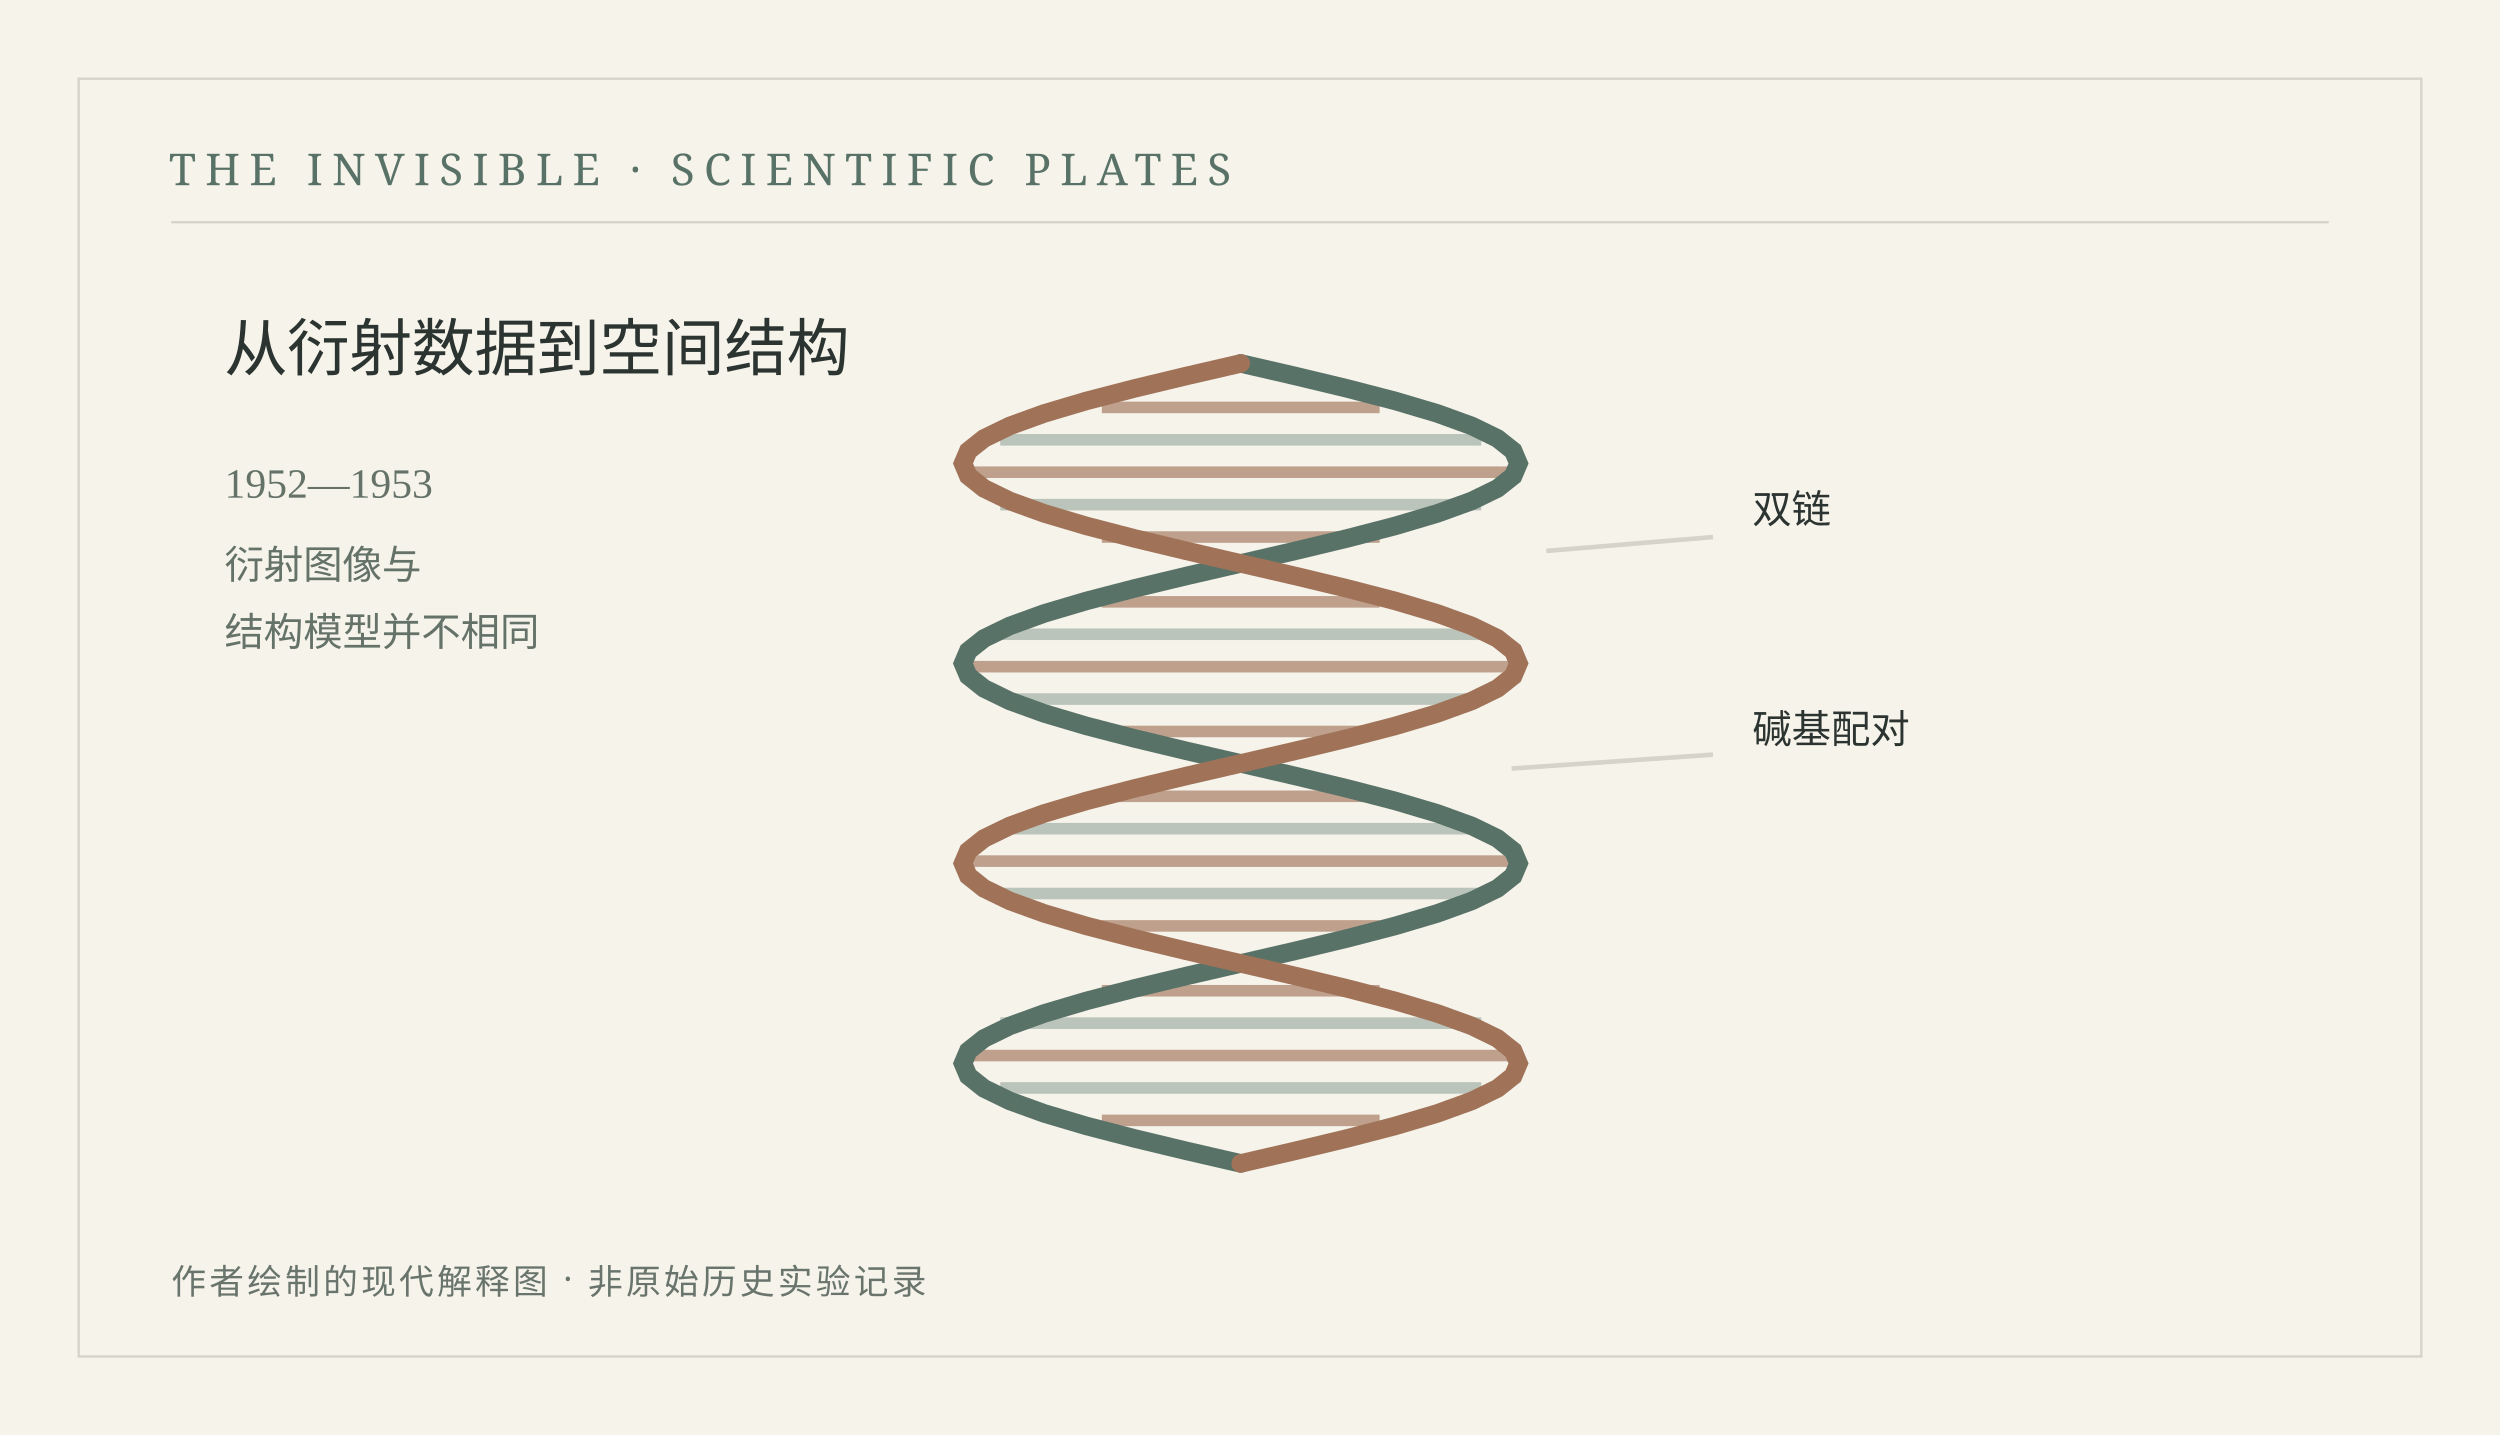
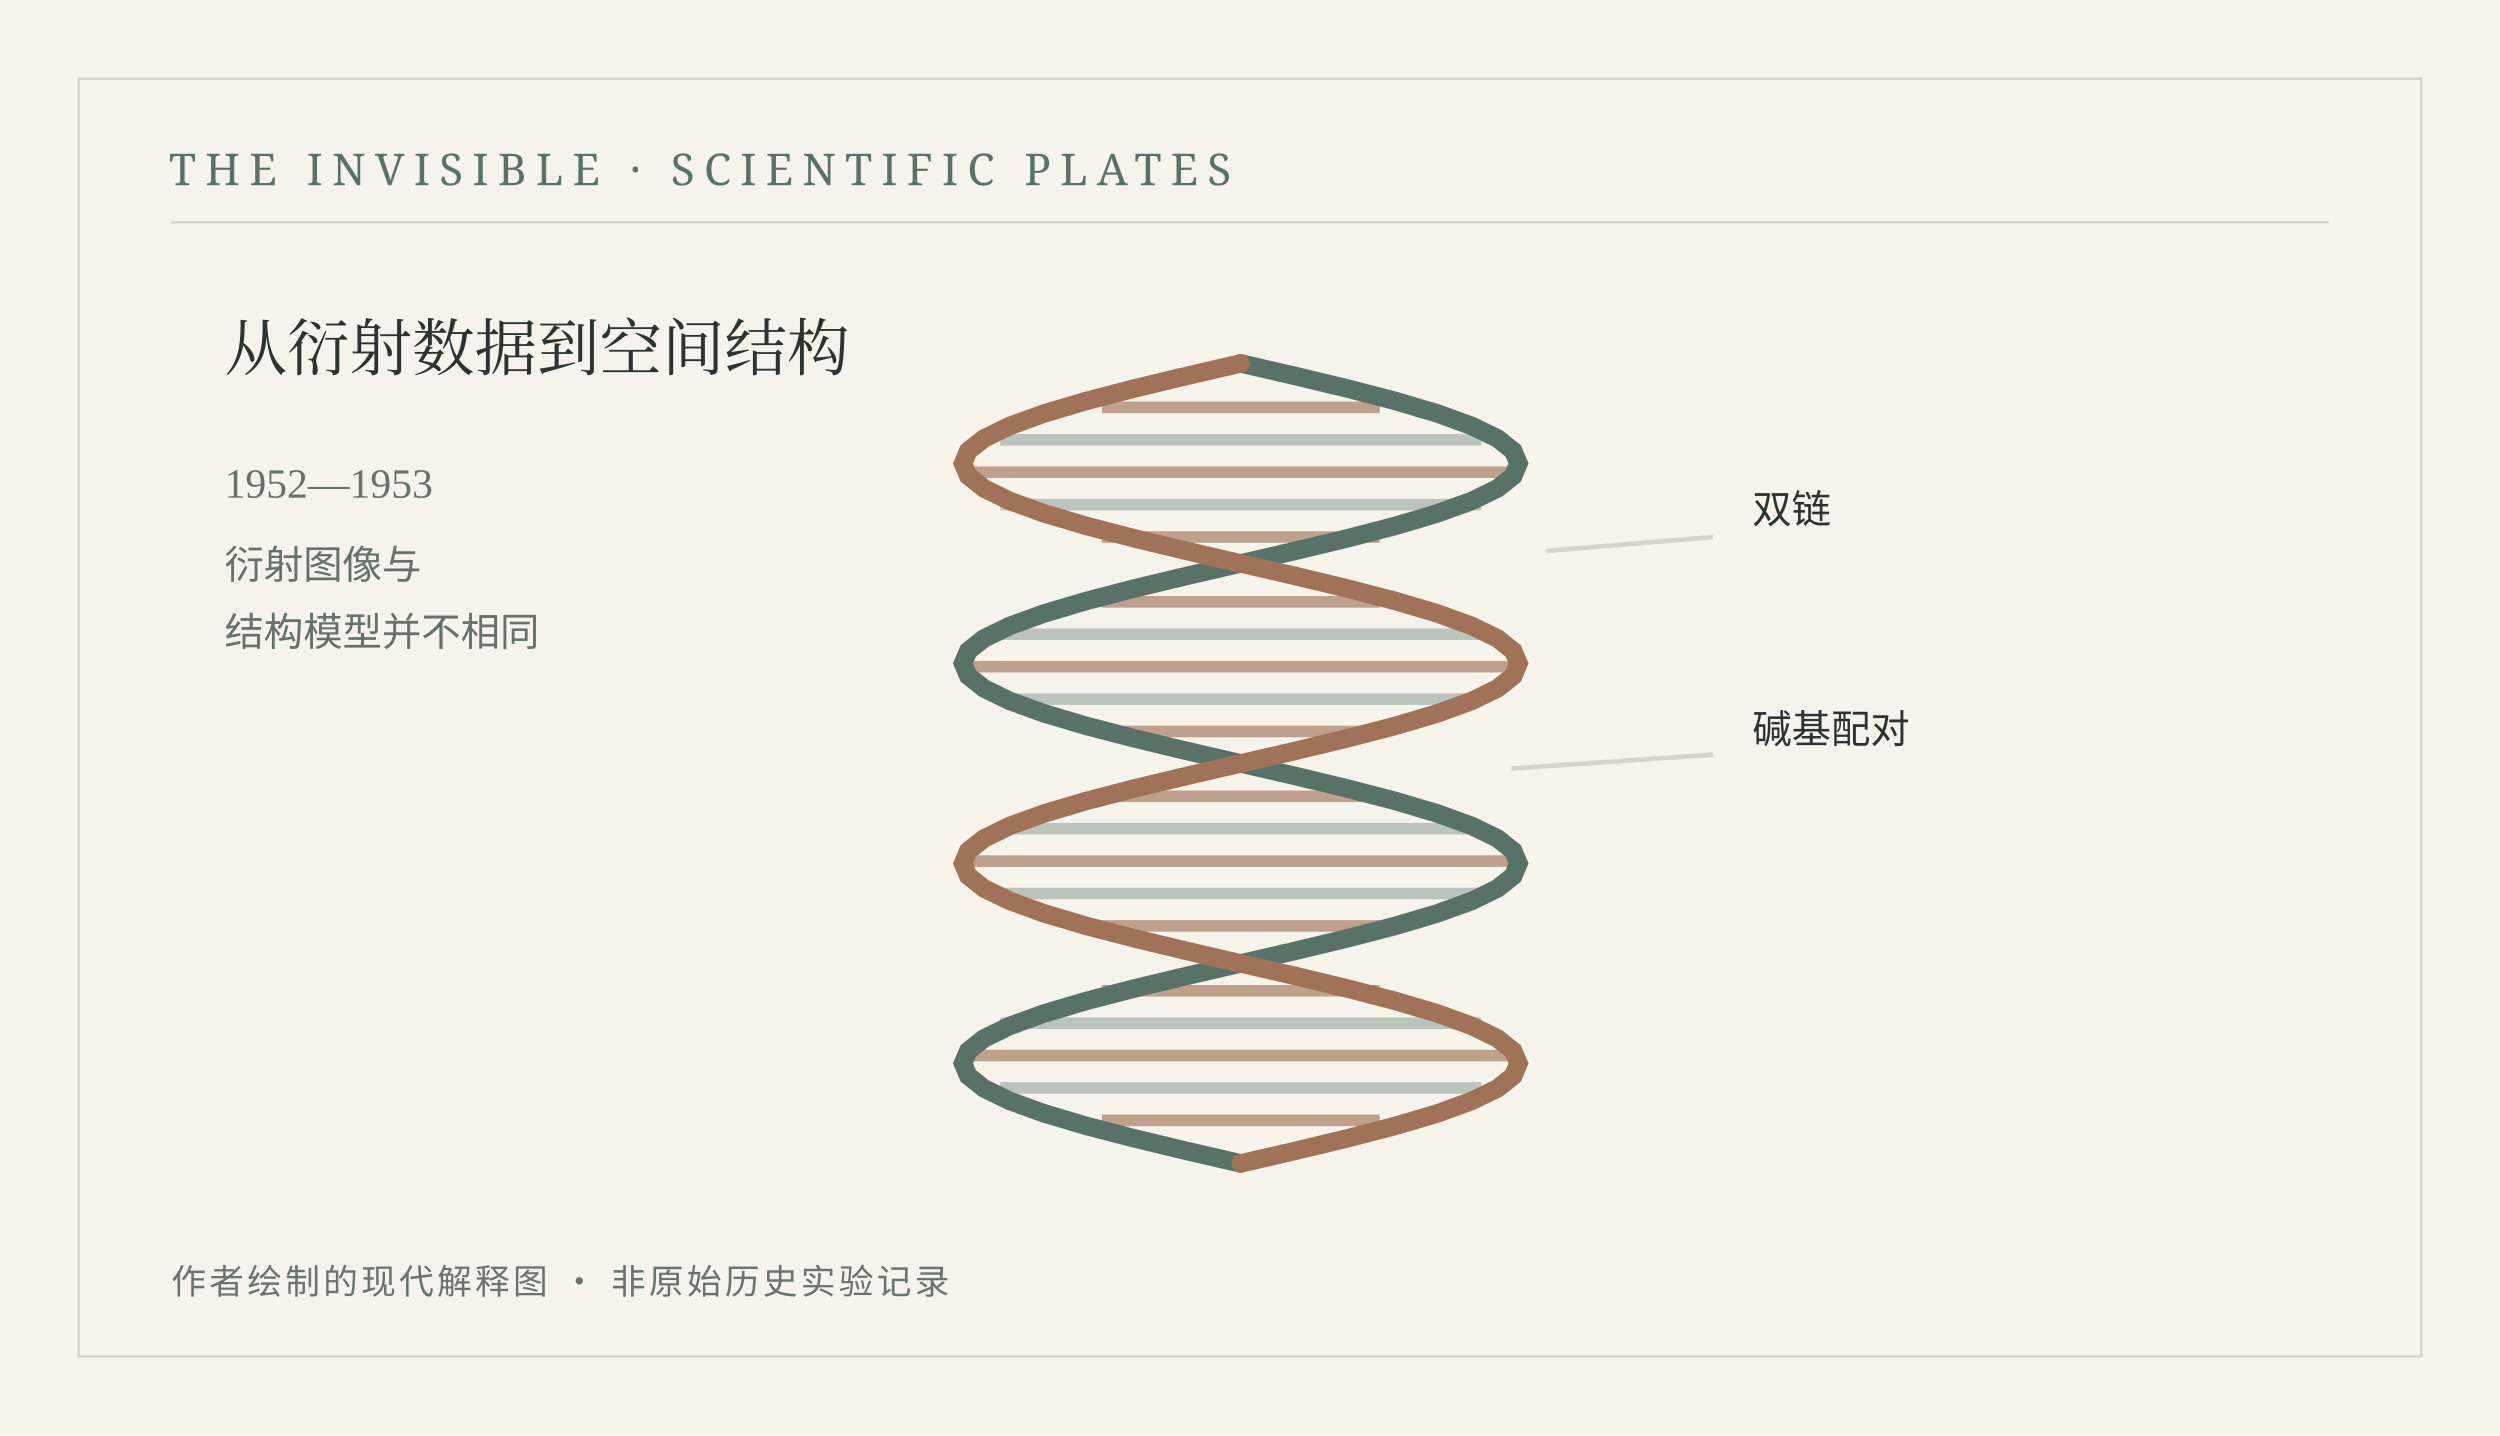
<svg xmlns="http://www.w3.org/2000/svg" viewBox="0 0 1080 620" role="img" aria-labelledby="t d">
  <rect width="1080" height="620" fill="#f6f3eb" />
  <rect x="34" y="34" width="1012" height="552" fill="none" stroke="#d4d4c8" stroke-width="1" />
  <text x="73" y="80" font-family="Georgia, serif" font-size="19" letter-spacing="4" fill="#597267">THE INVISIBLE · SCIENTIFIC PLATES</text>
  <line x1="74" y1="96" x2="1006" y2="96" stroke="#d4d4c8" stroke-width="1" />
-   <text x="74" y="559" font-family="sans-serif" font-size="15" letter-spacing="1.4" fill="#69756c">作者绘制的现代解释图 · 非原始历史实验记录</text>
-   <text x="97" y="160" font-size="27" font-family="serif" fill="#2b3430">从衍射数据到空间结构</text>
+   <text x="74" y="559" font-family="'Noto Sans CJK SC','Microsoft YaHei','PingFang SC',sans-serif" font-size="15" letter-spacing="1.4" fill="#69756c">作者绘制的现代解释图 · 非原始历史实验记录</text>
+   <text x="97" y="160" font-size="27" font-family="'Noto Serif CJK SC','Songti SC',serif" fill="#2b3430">从衍射数据到空间结构</text>
  <text x="97" y="215" font-size="18" fill="#647268">1952—1953</text>
  <text x="97" y="250" font-size="17" fill="#647268">衍射图像与</text>
  <text x="97" y="279" font-size="17" fill="#647268">结构模型并不相同</text>
  <line x1="536.0" y1="162" x2="536.0" y2="162" stroke="#99aaa0" stroke-width="5" opacity=".65" />
  <line x1="596.0" y1="176" x2="476.0" y2="176" stroke="#a07359" stroke-width="5" opacity=".65" />
  <line x1="639.9" y1="190" x2="432.1" y2="190" stroke="#99aaa0" stroke-width="5" opacity=".65" />
  <line x1="656.0" y1="204" x2="416.0" y2="204" stroke="#a07359" stroke-width="5" opacity=".65" />
  <line x1="639.9" y1="218" x2="432.1" y2="218" stroke="#99aaa0" stroke-width="5" opacity=".65" />
  <line x1="596.0" y1="232" x2="476.0" y2="232" stroke="#a07359" stroke-width="5" opacity=".65" />
  <line x1="536.0" y1="246" x2="536.0" y2="246" stroke="#99aaa0" stroke-width="5" opacity=".65" />
  <line x1="476.0" y1="260" x2="596.0" y2="260" stroke="#a07359" stroke-width="5" opacity=".65" />
  <line x1="432.1" y1="274" x2="639.9" y2="274" stroke="#99aaa0" stroke-width="5" opacity=".65" />
  <line x1="416.0" y1="288" x2="656.0" y2="288" stroke="#a07359" stroke-width="5" opacity=".65" />
  <line x1="432.1" y1="302" x2="639.9" y2="302" stroke="#99aaa0" stroke-width="5" opacity=".65" />
  <line x1="476.0" y1="316" x2="596.0" y2="316" stroke="#a07359" stroke-width="5" opacity=".65" />
  <line x1="536.0" y1="330" x2="536.0" y2="330" stroke="#99aaa0" stroke-width="5" opacity=".65" />
  <line x1="596.0" y1="344" x2="476.0" y2="344" stroke="#a07359" stroke-width="5" opacity=".65" />
  <line x1="639.9" y1="358" x2="432.1" y2="358" stroke="#99aaa0" stroke-width="5" opacity=".65" />
  <line x1="656.0" y1="372" x2="416.0" y2="372" stroke="#a07359" stroke-width="5" opacity=".65" />
  <line x1="639.9" y1="386" x2="432.1" y2="386" stroke="#99aaa0" stroke-width="5" opacity=".65" />
  <line x1="596.0" y1="400" x2="476.0" y2="400" stroke="#a07359" stroke-width="5" opacity=".65" />
  <line x1="536.0" y1="414" x2="536.0" y2="414" stroke="#99aaa0" stroke-width="5" opacity=".65" />
  <line x1="476.0" y1="428" x2="596.0" y2="428" stroke="#a07359" stroke-width="5" opacity=".65" />
  <line x1="432.1" y1="442" x2="639.9" y2="442" stroke="#99aaa0" stroke-width="5" opacity=".65" />
  <line x1="416.0" y1="456" x2="656.0" y2="456" stroke="#a07359" stroke-width="5" opacity=".65" />
  <line x1="432.1" y1="470" x2="639.9" y2="470" stroke="#99aaa0" stroke-width="5" opacity=".65" />
  <line x1="476.0" y1="484" x2="596.0" y2="484" stroke="#a07359" stroke-width="5" opacity=".65" />
  <line x1="536.0" y1="498" x2="536.0" y2="498" stroke="#99aaa0" stroke-width="5" opacity=".65" />
  <polyline points="536.0,157.0 559.4,162.4 581.9,167.8 602.7,173.2 620.9,178.6 635.8,184.0 646.9,189.4 653.7,194.8 656.0,200.2 653.7,205.6 646.9,211.0 635.8,216.4 620.9,221.8 602.7,227.2 581.9,232.6 559.4,238.0 536.0,243.4 512.6,248.8 490.1,254.2 469.3,259.6 451.1,265.0 436.2,270.4 425.1,275.8 418.3,281.2 416.0,286.6 418.3,292.0 425.1,297.4 436.2,302.8 451.1,308.2 469.3,313.6 490.1,319.0 512.6,324.4 536.0,329.8 559.4,335.2 581.9,340.6 602.7,346.0 620.9,351.4 635.8,356.8 646.9,362.2 653.7,367.6 656.0,373.0 653.7,378.4 646.9,383.8 635.8,389.2 620.9,394.6 602.7,400.0 581.9,405.4 559.4,410.8 536.0,416.2 512.6,421.6 490.1,427.0 469.3,432.4 451.1,437.8 436.2,443.2 425.1,448.6 418.3,454.0 416.0,459.4 418.3,464.8 425.1,470.2 436.2,475.6 451.1,481.0 469.3,486.4 490.1,491.8 512.6,497.2 536.0,502.6" fill="none" stroke="#597267" stroke-width="8" stroke-linecap="round" />
  <polyline points="536.0,157.0 512.6,162.4 490.1,167.8 469.3,173.2 451.1,178.6 436.2,184.0 425.1,189.4 418.3,194.8 416.0,200.2 418.3,205.6 425.1,211.0 436.2,216.4 451.1,221.8 469.3,227.2 490.1,232.6 512.6,238.0 536.0,243.4 559.4,248.8 581.9,254.2 602.7,259.6 620.9,265.0 635.8,270.4 646.9,275.8 653.7,281.2 656.0,286.6 653.7,292.0 646.9,297.4 635.8,302.8 620.9,308.2 602.7,313.6 581.9,319.0 559.4,324.4 536.0,329.8 512.6,335.2 490.1,340.6 469.3,346.0 451.1,351.4 436.2,356.8 425.1,362.2 418.3,367.6 416.0,373.0 418.3,378.4 425.1,383.8 436.2,389.2 451.1,394.6 469.3,400.0 490.1,405.4 512.6,410.8 536.0,416.2 559.4,421.6 581.9,427.0 602.7,432.4 620.9,437.8 635.8,443.2 646.9,448.6 653.7,454.0 656.0,459.4 653.7,464.8 646.9,470.2 635.8,475.6 620.9,481.0 602.7,486.4 581.9,491.8 559.4,497.2 536.0,502.6" fill="none" stroke="#a07359" stroke-width="8" stroke-linecap="round" />
  <path d="M740 232 L668 238" stroke="#d4d4c8" stroke-width="2" />
-   <text x="757" y="226" font-size="17" font-family="sans-serif" fill="#2b3430">双链</text>
+   <text x="757" y="226" font-size="17" font-family="'Noto Sans CJK SC','Microsoft YaHei','PingFang SC',sans-serif" fill="#2b3430">双链</text>
  <path d="M740 326 L653 332" stroke="#d4d4c8" stroke-width="2" />
-   <text x="757" y="321" font-size="17" font-family="sans-serif" fill="#2b3430">碱基配对</text>
+   <text x="757" y="321" font-size="17" font-family="'Noto Sans CJK SC','Microsoft YaHei','PingFang SC',sans-serif" fill="#2b3430">碱基配对</text>
</svg>
